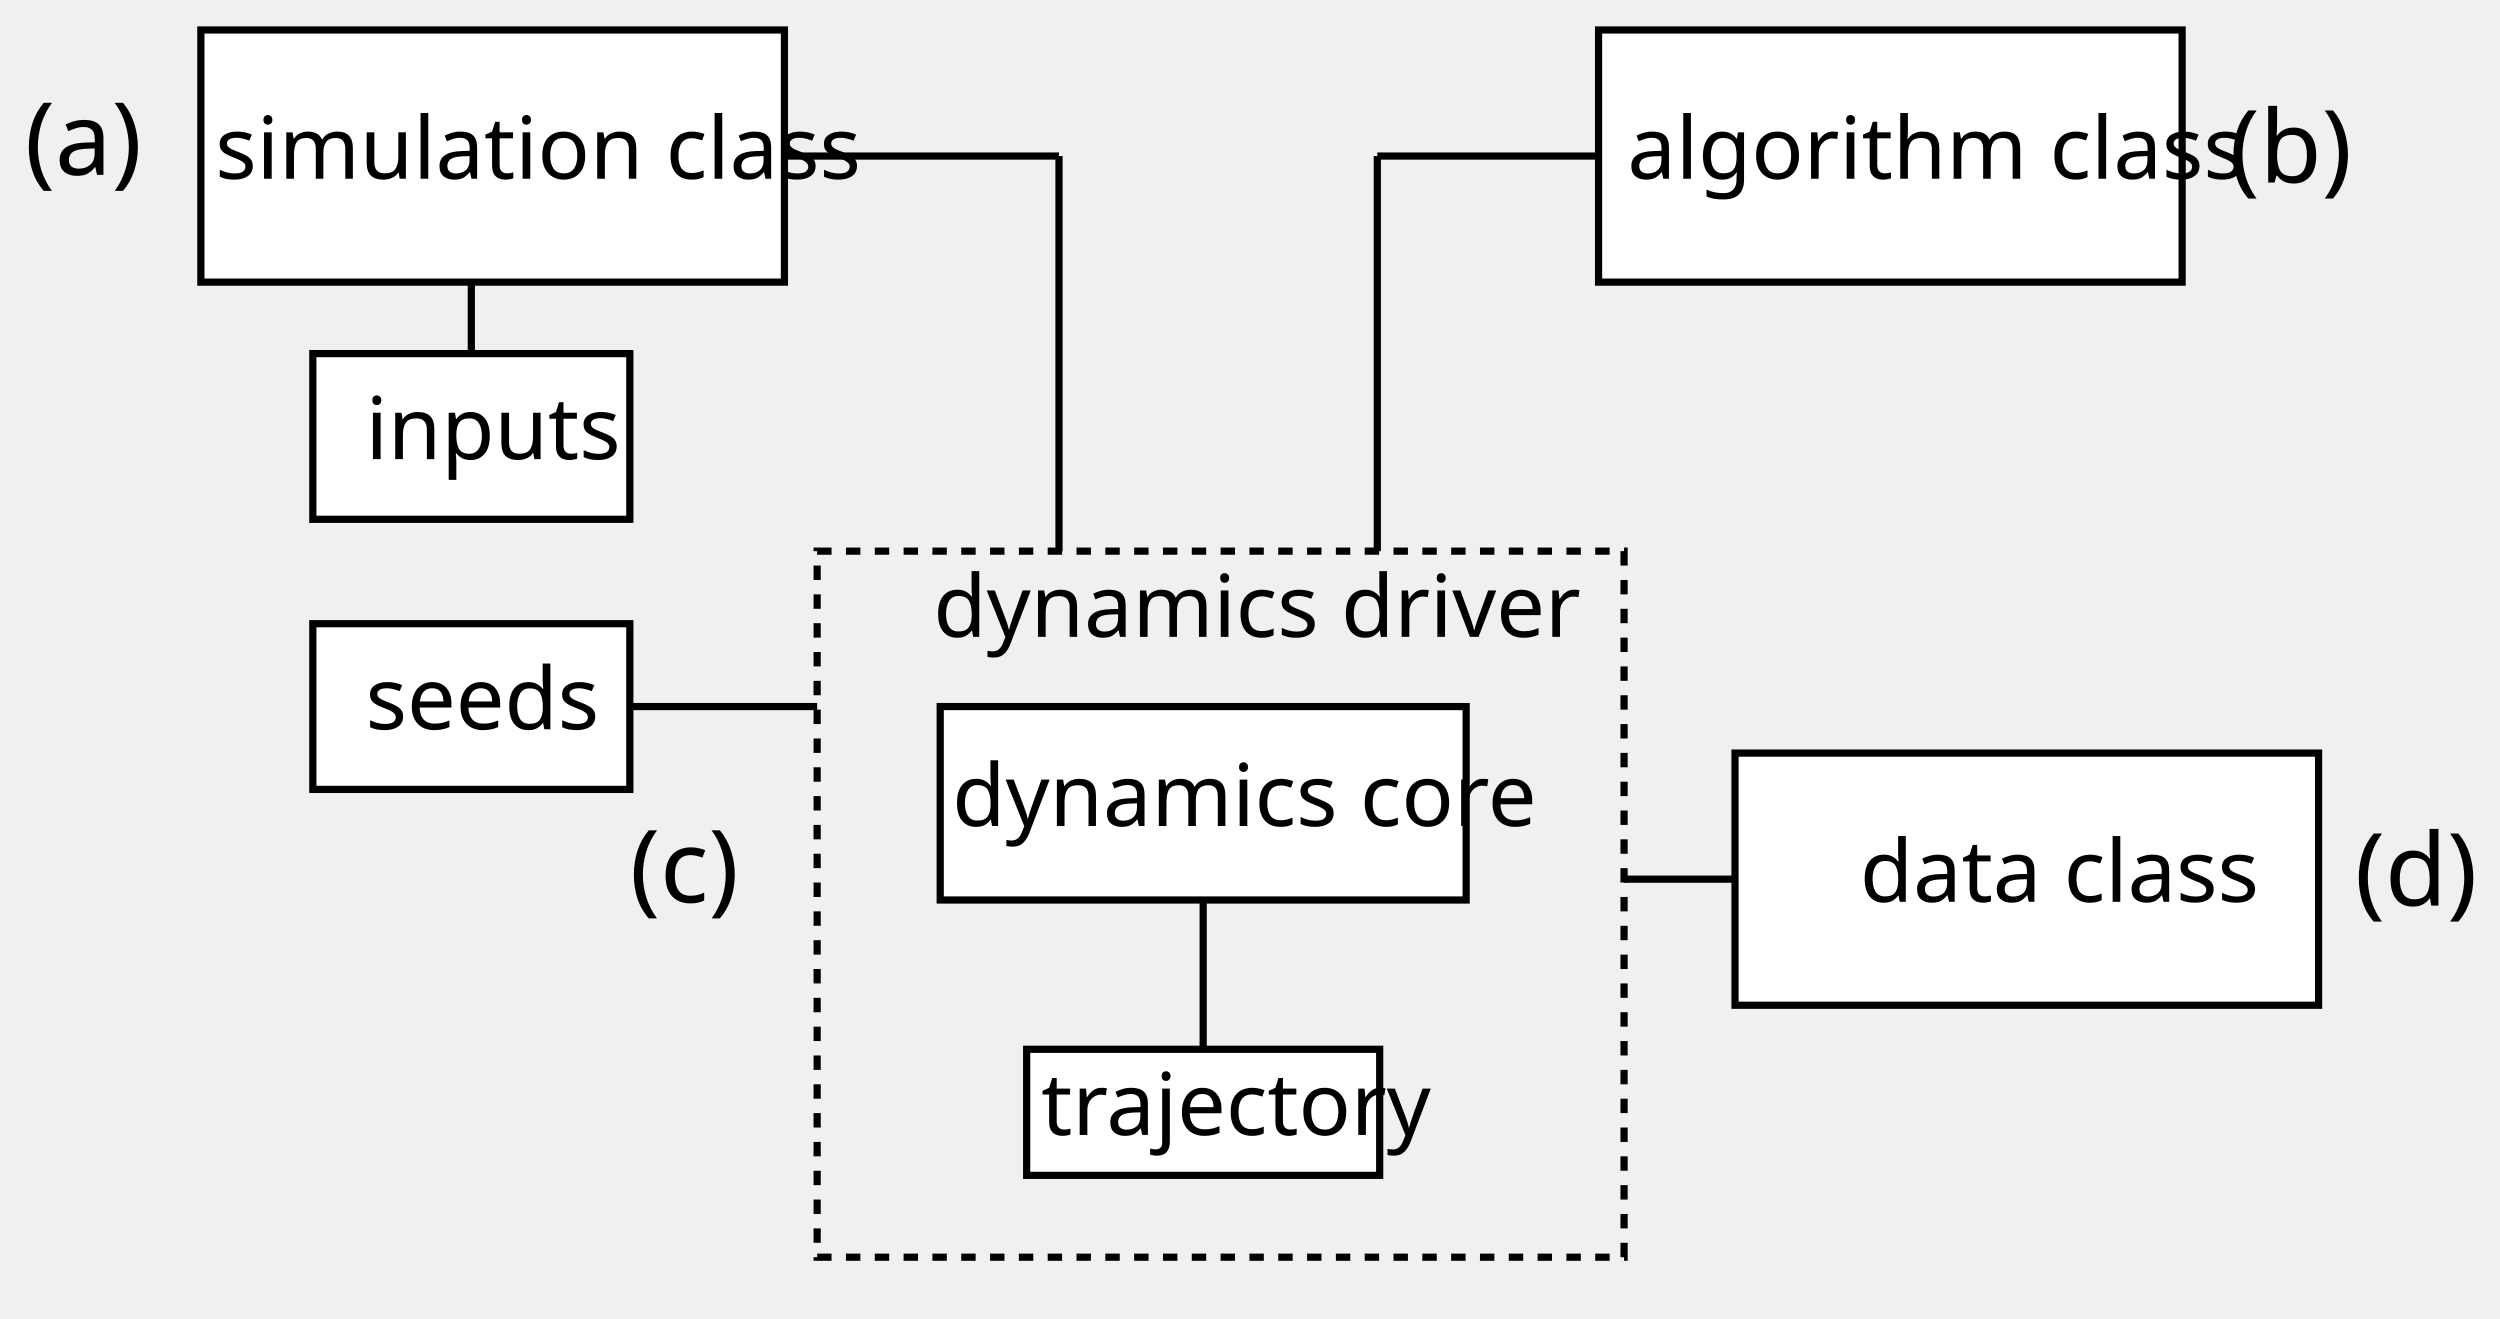
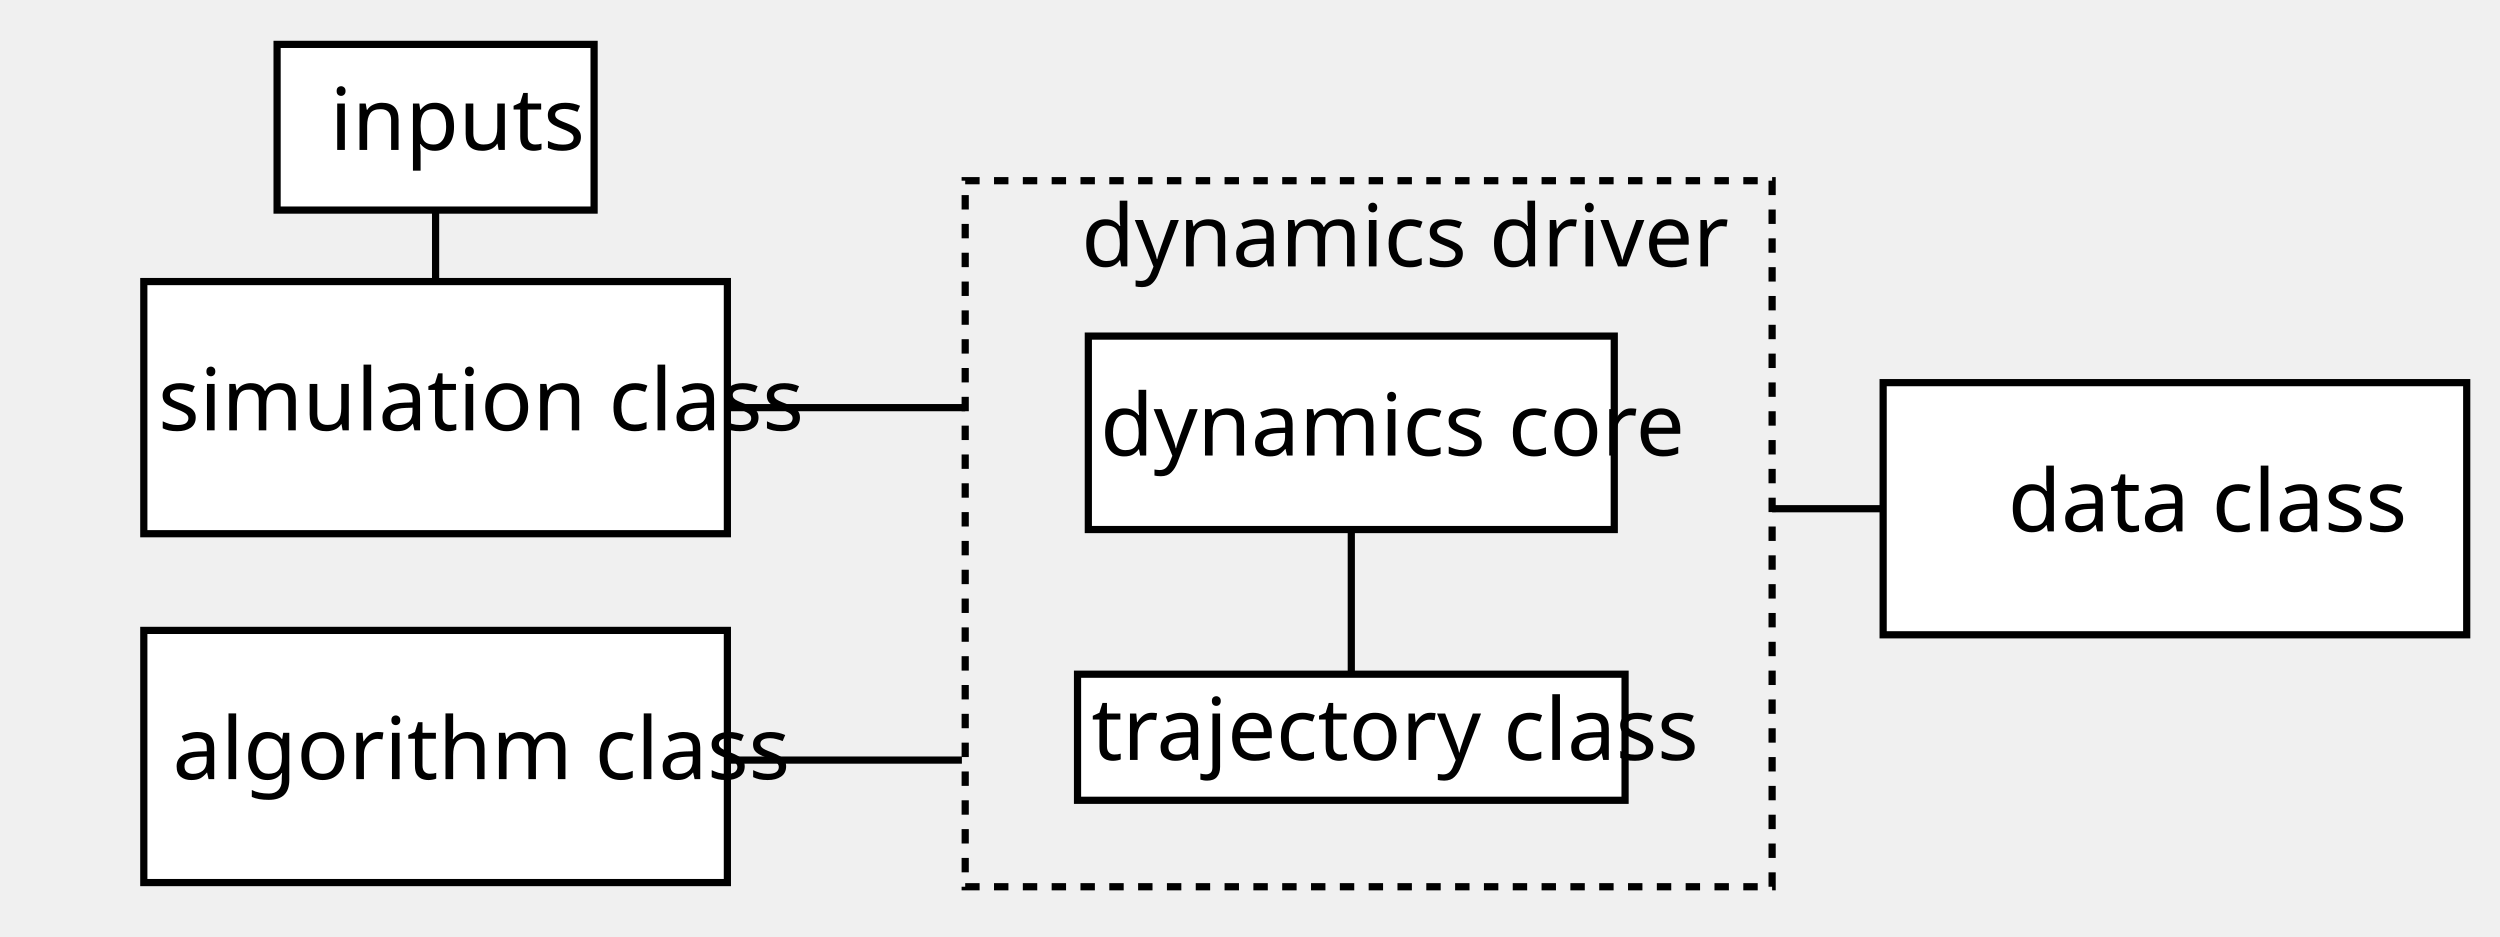
- <svg xmlns="http://www.w3.org/2000/svg" version="1.1" id="Layer_1" x="0px" y="0px" width="347px" height="183px" viewBox="0 0 347 183" style="enable-background:new 0 0 347 183;" xml:space="preserve">
+ <svg xmlns="http://www.w3.org/2000/svg" version="1.1" id="Layer_1" x="0px" y="0px" width="347px" height="130px" viewBox="0 0 347 130" style="enable-background:new 0 0 347 130;" xml:space="preserve">
  <style type="text/css">
	.st0{fill:#FFFFFF;stroke:#000000;stroke-miterlimit:10;}
	.st1{font-family:'TimesNewRomanPSMT';}
	.st2{font-size:12px;}
	.st3{fill:none;stroke:#000000;stroke-miterlimit:10;}
	.st4{fill:none;stroke:#000000;stroke-miterlimit:10;stroke-dasharray:2,2,2,2,2,2;}
- 	.st5{font-size:14px;}
</style>
-   <rect x="130.5" y="98.07" class="st0" width="73" height="26.85" />
-   <text transform="matrix(1 0 0 1 132.1807 114.6466)" class="st1 st2">dynamics core</text>
-   <rect x="142.5" y="145.64" class="st0" width="49" height="17.5" />
-   <text transform="matrix(1 0 0 1 144.5134 157.5332)" class="st1 st2">trajectory</text>
-   <rect x="27.88" y="4.16" class="st0" width="81" height="35" />
-   <text transform="matrix(1 0 0 1 29.8821 24.8096)" class="st1 st2">simulation class</text>
-   <rect x="43.42" y="49.08" class="st0" width="44" height="23" />
-   <text transform="matrix(1 0 0 1 50.7494 63.728)" class="st1 st2">inputs</text>
-   <rect x="43.42" y="86.57" class="st0" width="44" height="23" />
-   <text transform="matrix(1 0 0 1 50.7494 101.2192)" class="st1 st2">seeds</text>
-   <rect x="221.88" y="4.16" class="st0" width="81" height="35" />
-   <text transform="matrix(1 0 0 1 225.8862 24.8096)" class="st1 st2">algorithm class</text>
-   <rect x="240.82" y="104.53" class="st0" width="81" height="35" />
-   <text transform="matrix(1 0 0 1 258.1636 125.1724)" class="st1 st2">data class</text>
-   <line class="st3" x1="108.88" y1="21.66" x2="146.99" y2="21.66" />
-   <line class="st3" x1="146.99" y1="76.5" x2="146.99" y2="21.66" />
-   <line class="st3" x1="191.17" y1="76.5" x2="191.17" y2="21.66" />
-   <line class="st3" x1="221.88" y1="21.66" x2="191.17" y2="21.66" />
-   <line class="st3" x1="65.42" y1="39.16" x2="65.42" y2="49.08" />
-   <line class="st3" x1="167" y1="124.93" x2="167" y2="145.64" />
-   <rect x="113.42" y="76.5" class="st4" width="112" height="98" />
-   <text transform="matrix(1 0 0 1 129.5609 88.3965)" class="st1 st2">dynamics driver</text>
-   <text transform="matrix(1 0 0 1 3.4398 24.2694)" class="st1 st5">(a)</text>
-   <text transform="matrix(1 0 0 1 309.4398 25.3338)" class="st1 st5">(b)</text>
-   <text transform="matrix(1 0 0 1 87.4187 125.2522)" class="st1 st5">(c)</text>
-   <text transform="matrix(1 0 0 1 326.8383 125.6975)" class="st1 st5">(d)</text>
-   <line class="st3" x1="240.82" y1="122.03" x2="225.42" y2="122.03" />
-   <line class="st3" x1="87.42" y1="98.07" x2="113.42" y2="98.07" />
+   <rect x="151.06" y="46.65" class="st0" width="73" height="26.85" />
+   <text transform="matrix(1 0 0 1 152.7362 63.2281)" class="st1 st2">dynamics core</text>
+   <rect x="149.56" y="93.58" class="st0" width="76" height="17.5" />
+   <text transform="matrix(1 0 0 1 151.4904 105.478)" class="st1 st2">trajectory class</text>
+   <rect x="19.96" y="39.08" class="st0" width="81" height="35" />
+   <text transform="matrix(1 0 0 1 21.9623 59.7281)" class="st1 st2">simulation class</text>
+   <rect x="38.46" y="6.16" class="st0" width="44" height="23" />
+   <text transform="matrix(1 0 0 1 45.7895 20.8095)" class="st1 st2">inputs</text>
+   <rect x="19.96" y="87.5" class="st0" width="81" height="35" />
+   <text transform="matrix(1 0 0 1 23.9665 108.1465)" class="st1 st2">algorithm class</text>
+   <rect x="261.38" y="53.11" class="st0" width="81" height="35" />
+   <text transform="matrix(1 0 0 1 278.7191 73.7539)" class="st1 st2">data class</text>
+   <line class="st3" x1="100.96" y1="56.58" x2="133.97" y2="56.58" />
+   <line class="st3" x1="101.42" y1="105.5" x2="133.51" y2="105.5" />
+   <line class="st3" x1="60.46" y1="29.16" x2="60.46" y2="39.08" />
+   <line class="st3" x1="187.56" y1="73.51" x2="187.56" y2="93.58" />
+   <rect x="133.97" y="25.08" class="st4" width="112" height="98" />
+   <text transform="matrix(1 0 0 1 150.1164 36.978)" class="st1 st2">dynamics driver</text>
+   <line class="st3" x1="261.38" y1="70.61" x2="245.97" y2="70.61" />
</svg>
